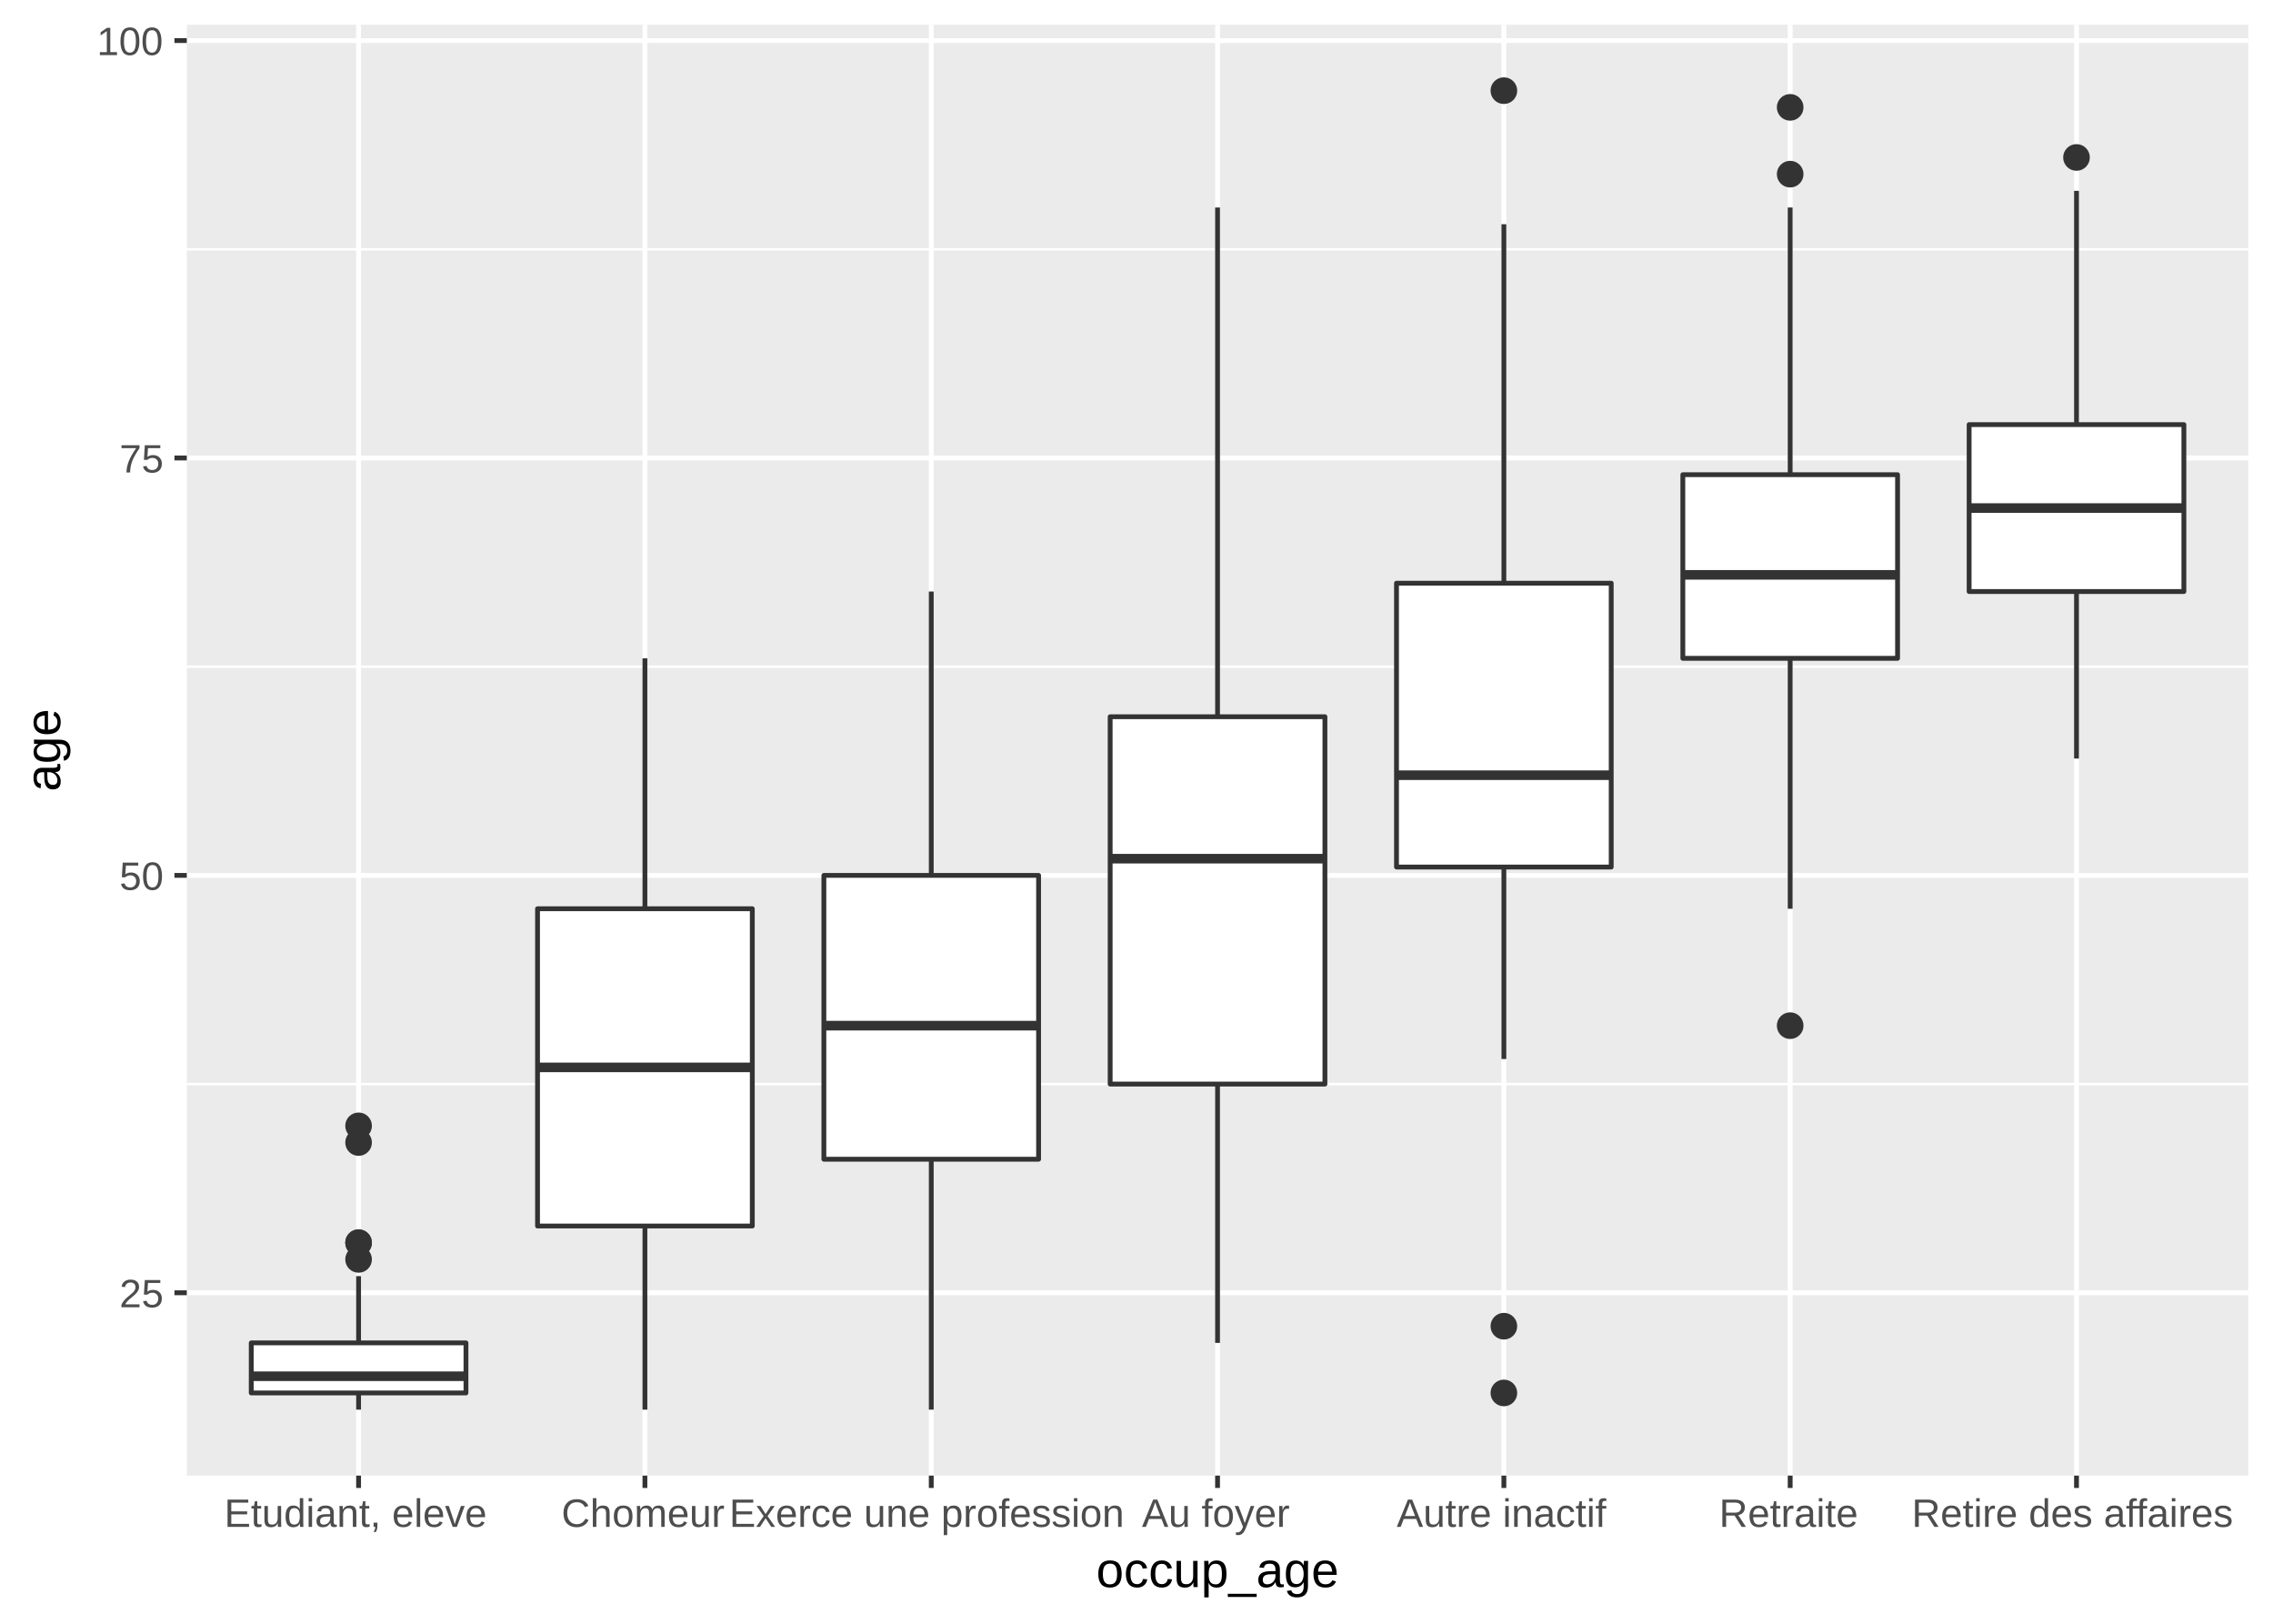
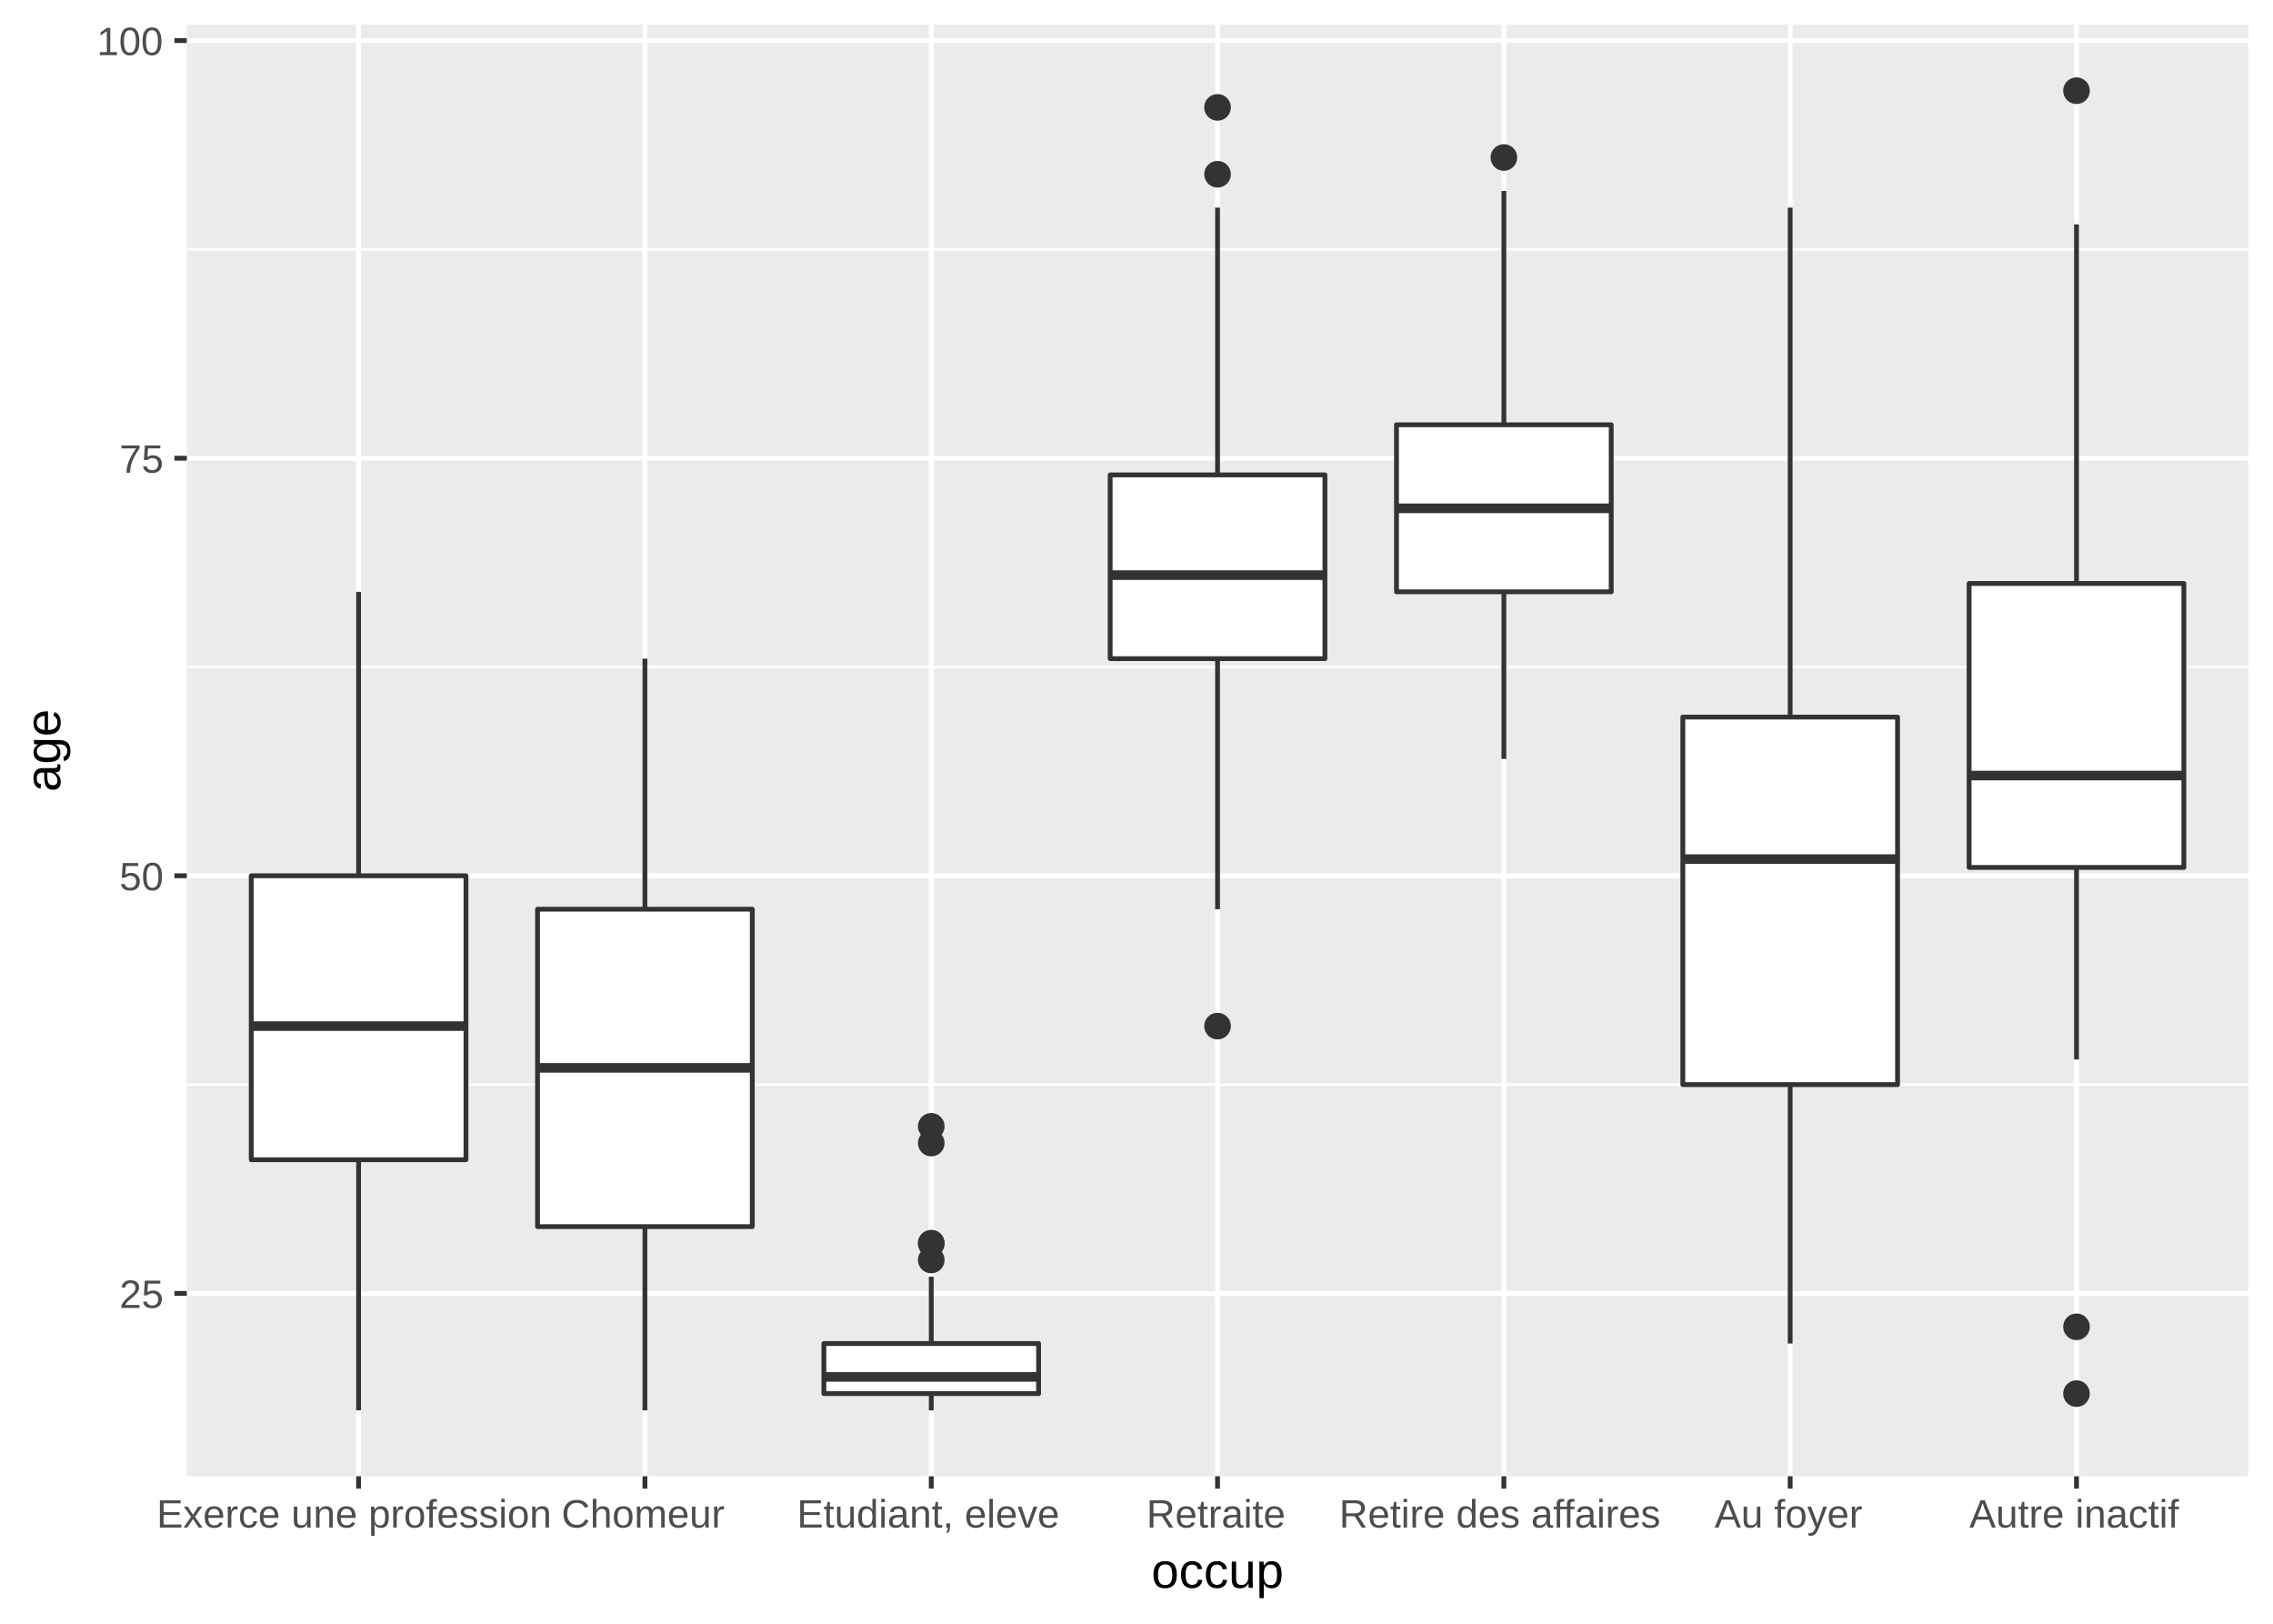
<svg xmlns="http://www.w3.org/2000/svg" viewBox="0 0 504.00 360.00">
  <defs>
    <style type="text/css">
    line, polyline, path, rect, circle {
      fill: none;
      stroke: #000000;
      stroke-linecap: round;
      stroke-linejoin: round;
      stroke-miterlimit: 10.00;
    }
  </style>
  </defs>
  <rect width="100%" height="100%" style="stroke: none; fill: #FFFFFF;" />
  <rect x="0.00" y="0.00" width="504.00" height="360.00" style="stroke-width: 1.07; stroke: #FFFFFF; fill: #FFFFFF;" />
  <defs>
-     <clipPath id="cpNDEuNDIxNXw0OTguNTIxfDMyNy4xNTd8NS40Nzk0NQ==">
-       <rect x="41.42" y="5.48" width="457.10" height="321.68" />
+     <clipPath id="cpNDEuNDIxNXw0OTguNTIxfDMyNy4zMTN8NS40Nzk0NQ==">
+       <rect x="41.42" y="5.48" width="457.10" height="321.83" />
    </clipPath>
  </defs>
-   <rect x="41.42" y="5.48" width="457.10" height="321.68" style="stroke-width: 1.07; stroke: none; fill: #EBEBEB;" clip-path="url(#cpNDEuNDIxNXw0OTguNTIxfDMyNy4xNTd8NS40Nzk0NQ==)" />
-   <polyline points="41.42,240.35 498.52,240.35 " style="stroke-width: 0.53; stroke: #FFFFFF; stroke-linecap: butt;" clip-path="url(#cpNDEuNDIxNXw0OTguNTIxfDMyNy4xNTd8NS40Nzk0NQ==)" />
-   <polyline points="41.42,147.81 498.52,147.81 " style="stroke-width: 0.53; stroke: #FFFFFF; stroke-linecap: butt;" clip-path="url(#cpNDEuNDIxNXw0OTguNTIxfDMyNy4xNTd8NS40Nzk0NQ==)" />
-   <polyline points="41.42,55.27 498.52,55.27 " style="stroke-width: 0.53; stroke: #FFFFFF; stroke-linecap: butt;" clip-path="url(#cpNDEuNDIxNXw0OTguNTIxfDMyNy4xNTd8NS40Nzk0NQ==)" />
-   <polyline points="41.42,286.62 498.52,286.62 " style="stroke-width: 1.07; stroke: #FFFFFF; stroke-linecap: butt;" clip-path="url(#cpNDEuNDIxNXw0OTguNTIxfDMyNy4xNTd8NS40Nzk0NQ==)" />
-   <polyline points="41.42,194.08 498.52,194.08 " style="stroke-width: 1.07; stroke: #FFFFFF; stroke-linecap: butt;" clip-path="url(#cpNDEuNDIxNXw0OTguNTIxfDMyNy4xNTd8NS40Nzk0NQ==)" />
-   <polyline points="41.42,101.54 498.52,101.54 " style="stroke-width: 1.07; stroke: #FFFFFF; stroke-linecap: butt;" clip-path="url(#cpNDEuNDIxNXw0OTguNTIxfDMyNy4xNTd8NS40Nzk0NQ==)" />
-   <polyline points="41.42,9.00 498.52,9.00 " style="stroke-width: 1.07; stroke: #FFFFFF; stroke-linecap: butt;" clip-path="url(#cpNDEuNDIxNXw0OTguNTIxfDMyNy4xNTd8NS40Nzk0NQ==)" />
-   <polyline points="79.51,327.16 79.51,5.48 " style="stroke-width: 1.07; stroke: #FFFFFF; stroke-linecap: butt;" clip-path="url(#cpNDEuNDIxNXw0OTguNTIxfDMyNy4xNTd8NS40Nzk0NQ==)" />
-   <polyline points="143.00,327.16 143.00,5.48 " style="stroke-width: 1.07; stroke: #FFFFFF; stroke-linecap: butt;" clip-path="url(#cpNDEuNDIxNXw0OTguNTIxfDMyNy4xNTd8NS40Nzk0NQ==)" />
-   <polyline points="206.49,327.16 206.49,5.48 " style="stroke-width: 1.07; stroke: #FFFFFF; stroke-linecap: butt;" clip-path="url(#cpNDEuNDIxNXw0OTguNTIxfDMyNy4xNTd8NS40Nzk0NQ==)" />
-   <polyline points="269.97,327.16 269.97,5.48 " style="stroke-width: 1.07; stroke: #FFFFFF; stroke-linecap: butt;" clip-path="url(#cpNDEuNDIxNXw0OTguNTIxfDMyNy4xNTd8NS40Nzk0NQ==)" />
-   <polyline points="333.46,327.16 333.46,5.48 " style="stroke-width: 1.07; stroke: #FFFFFF; stroke-linecap: butt;" clip-path="url(#cpNDEuNDIxNXw0OTguNTIxfDMyNy4xNTd8NS40Nzk0NQ==)" />
-   <polyline points="396.94,327.16 396.94,5.48 " style="stroke-width: 1.07; stroke: #FFFFFF; stroke-linecap: butt;" clip-path="url(#cpNDEuNDIxNXw0OTguNTIxfDMyNy4xNTd8NS40Nzk0NQ==)" />
-   <polyline points="460.43,327.16 460.43,5.48 " style="stroke-width: 1.07; stroke: #FFFFFF; stroke-linecap: butt;" clip-path="url(#cpNDEuNDIxNXw0OTguNTIxfDMyNy4xNTd8NS40Nzk0NQ==)" />
-   <circle cx="79.51" cy="275.52" r="1.95pt" style="stroke-width: 0.71; stroke: #333333; fill: #333333;" clip-path="url(#cpNDEuNDIxNXw0OTguNTIxfDMyNy4xNTd8NS40Nzk0NQ==)" />
-   <circle cx="79.51" cy="249.61" r="1.95pt" style="stroke-width: 0.71; stroke: #333333; fill: #333333;" clip-path="url(#cpNDEuNDIxNXw0OTguNTIxfDMyNy4xNTd8NS40Nzk0NQ==)" />
-   <circle cx="79.51" cy="275.52" r="1.95pt" style="stroke-width: 0.71; stroke: #333333; fill: #333333;" clip-path="url(#cpNDEuNDIxNXw0OTguNTIxfDMyNy4xNTd8NS40Nzk0NQ==)" />
-   <circle cx="79.51" cy="279.22" r="1.95pt" style="stroke-width: 0.71; stroke: #333333; fill: #333333;" clip-path="url(#cpNDEuNDIxNXw0OTguNTIxfDMyNy4xNTd8NS40Nzk0NQ==)" />
-   <circle cx="79.51" cy="253.31" r="1.95pt" style="stroke-width: 0.71; stroke: #333333; fill: #333333;" clip-path="url(#cpNDEuNDIxNXw0OTguNTIxfDMyNy4xNTd8NS40Nzk0NQ==)" />
-   <line x1="79.51" y1="297.73" x2="79.51" y2="282.92" style="stroke-width: 1.07; stroke: #333333; stroke-linecap: butt;" clip-path="url(#cpNDEuNDIxNXw0OTguNTIxfDMyNy4xNTd8NS40Nzk0NQ==)" />
-   <line x1="79.51" y1="308.83" x2="79.51" y2="312.54" style="stroke-width: 1.07; stroke: #333333; stroke-linecap: butt;" clip-path="url(#cpNDEuNDIxNXw0OTguNTIxfDMyNy4xNTd8NS40Nzk0NQ==)" />
-   <polyline points="55.71,297.73 55.71,308.83 103.32,308.83 103.32,297.73 55.71,297.73 " style="stroke-width: 1.07; stroke: #333333; fill: #FFFFFF;" clip-path="url(#cpNDEuNDIxNXw0OTguNTIxfDMyNy4xNTd8NS40Nzk0NQ==)" />
-   <line x1="55.71" y1="305.13" x2="103.32" y2="305.13" style="stroke-width: 2.13; stroke: #333333; stroke-linecap: butt;" clip-path="url(#cpNDEuNDIxNXw0OTguNTIxfDMyNy4xNTd8NS40Nzk0NQ==)" />
-   <line x1="143.00" y1="201.48" x2="143.00" y2="145.96" style="stroke-width: 1.07; stroke: #333333; stroke-linecap: butt;" clip-path="url(#cpNDEuNDIxNXw0OTguNTIxfDMyNy4xNTd8NS40Nzk0NQ==)" />
-   <line x1="143.00" y1="271.82" x2="143.00" y2="312.54" style="stroke-width: 1.07; stroke: #333333; stroke-linecap: butt;" clip-path="url(#cpNDEuNDIxNXw0OTguNTIxfDMyNy4xNTd8NS40Nzk0NQ==)" />
-   <polyline points="119.19,201.48 119.19,271.82 166.81,271.82 166.81,201.48 119.19,201.48 " style="stroke-width: 1.07; stroke: #333333; fill: #FFFFFF;" clip-path="url(#cpNDEuNDIxNXw0OTguNTIxfDMyNy4xNTd8NS40Nzk0NQ==)" />
-   <line x1="119.19" y1="236.65" x2="166.81" y2="236.65" style="stroke-width: 2.13; stroke: #333333; stroke-linecap: butt;" clip-path="url(#cpNDEuNDIxNXw0OTguNTIxfDMyNy4xNTd8NS40Nzk0NQ==)" />
-   <line x1="206.49" y1="194.08" x2="206.49" y2="131.15" style="stroke-width: 1.07; stroke: #333333; stroke-linecap: butt;" clip-path="url(#cpNDEuNDIxNXw0OTguNTIxfDMyNy4xNTd8NS40Nzk0NQ==)" />
-   <line x1="206.49" y1="257.01" x2="206.49" y2="312.54" style="stroke-width: 1.07; stroke: #333333; stroke-linecap: butt;" clip-path="url(#cpNDEuNDIxNXw0OTguNTIxfDMyNy4xNTd8NS40Nzk0NQ==)" />
-   <polyline points="182.68,194.08 182.68,257.01 230.29,257.01 230.29,194.08 182.68,194.08 " style="stroke-width: 1.07; stroke: #333333; fill: #FFFFFF;" clip-path="url(#cpNDEuNDIxNXw0OTguNTIxfDMyNy4xNTd8NS40Nzk0NQ==)" />
-   <line x1="182.68" y1="227.40" x2="230.29" y2="227.40" style="stroke-width: 2.13; stroke: #333333; stroke-linecap: butt;" clip-path="url(#cpNDEuNDIxNXw0OTguNTIxfDMyNy4xNTd8NS40Nzk0NQ==)" />
-   <line x1="269.97" y1="158.91" x2="269.97" y2="46.01" style="stroke-width: 1.07; stroke: #333333; stroke-linecap: butt;" clip-path="url(#cpNDEuNDIxNXw0OTguNTIxfDMyNy4xNTd8NS40Nzk0NQ==)" />
-   <line x1="269.97" y1="240.35" x2="269.97" y2="297.73" style="stroke-width: 1.07; stroke: #333333; stroke-linecap: butt;" clip-path="url(#cpNDEuNDIxNXw0OTguNTIxfDMyNy4xNTd8NS40Nzk0NQ==)" />
-   <polyline points="246.16,158.91 246.16,240.35 293.78,240.35 293.78,158.91 246.16,158.91 " style="stroke-width: 1.07; stroke: #333333; fill: #FFFFFF;" clip-path="url(#cpNDEuNDIxNXw0OTguNTIxfDMyNy4xNTd8NS40Nzk0NQ==)" />
-   <line x1="246.16" y1="190.38" x2="293.78" y2="190.38" style="stroke-width: 2.13; stroke: #333333; stroke-linecap: butt;" clip-path="url(#cpNDEuNDIxNXw0OTguNTIxfDMyNy4xNTd8NS40Nzk0NQ==)" />
-   <circle cx="333.46" cy="308.83" r="1.95pt" style="stroke-width: 0.71; stroke: #333333; fill: #333333;" clip-path="url(#cpNDEuNDIxNXw0OTguNTIxfDMyNy4xNTd8NS40Nzk0NQ==)" />
-   <circle cx="333.46" cy="294.03" r="1.95pt" style="stroke-width: 0.71; stroke: #333333; fill: #333333;" clip-path="url(#cpNDEuNDIxNXw0OTguNTIxfDMyNy4xNTd8NS40Nzk0NQ==)" />
-   <circle cx="333.46" cy="20.10" r="1.95pt" style="stroke-width: 0.71; stroke: #333333; fill: #333333;" clip-path="url(#cpNDEuNDIxNXw0OTguNTIxfDMyNy4xNTd8NS40Nzk0NQ==)" />
-   <line x1="333.46" y1="129.30" x2="333.46" y2="49.71" style="stroke-width: 1.07; stroke: #333333; stroke-linecap: butt;" clip-path="url(#cpNDEuNDIxNXw0OTguNTIxfDMyNy4xNTd8NS40Nzk0NQ==)" />
-   <line x1="333.46" y1="192.23" x2="333.46" y2="234.80" style="stroke-width: 1.07; stroke: #333333; stroke-linecap: butt;" clip-path="url(#cpNDEuNDIxNXw0OTguNTIxfDMyNy4xNTd8NS40Nzk0NQ==)" />
-   <polyline points="309.65,129.30 309.65,192.23 357.26,192.23 357.26,129.30 309.65,129.30 " style="stroke-width: 1.07; stroke: #333333; fill: #FFFFFF;" clip-path="url(#cpNDEuNDIxNXw0OTguNTIxfDMyNy4xNTd8NS40Nzk0NQ==)" />
-   <line x1="309.65" y1="171.87" x2="357.26" y2="171.87" style="stroke-width: 2.13; stroke: #333333; stroke-linecap: butt;" clip-path="url(#cpNDEuNDIxNXw0OTguNTIxfDMyNy4xNTd8NS40Nzk0NQ==)" />
-   <circle cx="396.94" cy="38.61" r="1.95pt" style="stroke-width: 0.71; stroke: #333333; fill: #333333;" clip-path="url(#cpNDEuNDIxNXw0OTguNTIxfDMyNy4xNTd8NS40Nzk0NQ==)" />
-   <circle cx="396.94" cy="23.80" r="1.95pt" style="stroke-width: 0.71; stroke: #333333; fill: #333333;" clip-path="url(#cpNDEuNDIxNXw0OTguNTIxfDMyNy4xNTd8NS40Nzk0NQ==)" />
-   <circle cx="396.94" cy="227.40" r="1.95pt" style="stroke-width: 0.71; stroke: #333333; fill: #333333;" clip-path="url(#cpNDEuNDIxNXw0OTguNTIxfDMyNy4xNTd8NS40Nzk0NQ==)" />
-   <line x1="396.94" y1="105.24" x2="396.94" y2="46.01" style="stroke-width: 1.07; stroke: #333333; stroke-linecap: butt;" clip-path="url(#cpNDEuNDIxNXw0OTguNTIxfDMyNy4xNTd8NS40Nzk0NQ==)" />
-   <line x1="396.94" y1="145.96" x2="396.94" y2="201.48" style="stroke-width: 1.07; stroke: #333333; stroke-linecap: butt;" clip-path="url(#cpNDEuNDIxNXw0OTguNTIxfDMyNy4xNTd8NS40Nzk0NQ==)" />
-   <polyline points="373.14,105.24 373.14,145.96 420.75,145.96 420.75,105.24 373.14,105.24 " style="stroke-width: 1.07; stroke: #333333; fill: #FFFFFF;" clip-path="url(#cpNDEuNDIxNXw0OTguNTIxfDMyNy4xNTd8NS40Nzk0NQ==)" />
-   <line x1="373.14" y1="127.45" x2="420.75" y2="127.45" style="stroke-width: 2.13; stroke: #333333; stroke-linecap: butt;" clip-path="url(#cpNDEuNDIxNXw0OTguNTIxfDMyNy4xNTd8NS40Nzk0NQ==)" />
-   <circle cx="460.43" cy="34.91" r="1.95pt" style="stroke-width: 0.71; stroke: #333333; fill: #333333;" clip-path="url(#cpNDEuNDIxNXw0OTguNTIxfDMyNy4xNTd8NS40Nzk0NQ==)" />
-   <line x1="460.43" y1="94.14" x2="460.43" y2="42.31" style="stroke-width: 1.07; stroke: #333333; stroke-linecap: butt;" clip-path="url(#cpNDEuNDIxNXw0OTguNTIxfDMyNy4xNTd8NS40Nzk0NQ==)" />
-   <line x1="460.43" y1="131.15" x2="460.43" y2="168.17" style="stroke-width: 1.07; stroke: #333333; stroke-linecap: butt;" clip-path="url(#cpNDEuNDIxNXw0OTguNTIxfDMyNy4xNTd8NS40Nzk0NQ==)" />
-   <polyline points="436.62,94.14 436.62,131.15 484.24,131.15 484.24,94.14 436.62,94.14 " style="stroke-width: 1.07; stroke: #333333; fill: #FFFFFF;" clip-path="url(#cpNDEuNDIxNXw0OTguNTIxfDMyNy4xNTd8NS40Nzk0NQ==)" />
-   <line x1="436.62" y1="112.64" x2="484.24" y2="112.64" style="stroke-width: 2.13; stroke: #333333; stroke-linecap: butt;" clip-path="url(#cpNDEuNDIxNXw0OTguNTIxfDMyNy4xNTd8NS40Nzk0NQ==)" />
+   <rect x="41.42" y="5.48" width="457.10" height="321.83" style="stroke-width: 1.07; stroke: none; fill: #EBEBEB;" clip-path="url(#cpNDEuNDIxNXw0OTguNTIxfDMyNy4zMTN8NS40Nzk0NQ==)" />
+   <polyline points="41.42,240.47 498.52,240.47 " style="stroke-width: 0.53; stroke: #FFFFFF; stroke-linecap: butt;" clip-path="url(#cpNDEuNDIxNXw0OTguNTIxfDMyNy4zMTN8NS40Nzk0NQ==)" />
+   <polyline points="41.42,147.88 498.52,147.88 " style="stroke-width: 0.53; stroke: #FFFFFF; stroke-linecap: butt;" clip-path="url(#cpNDEuNDIxNXw0OTguNTIxfDMyNy4zMTN8NS40Nzk0NQ==)" />
+   <polyline points="41.42,55.29 498.52,55.29 " style="stroke-width: 0.53; stroke: #FFFFFF; stroke-linecap: butt;" clip-path="url(#cpNDEuNDIxNXw0OTguNTIxfDMyNy4zMTN8NS40Nzk0NQ==)" />
+   <polyline points="41.42,286.76 498.52,286.76 " style="stroke-width: 1.07; stroke: #FFFFFF; stroke-linecap: butt;" clip-path="url(#cpNDEuNDIxNXw0OTguNTIxfDMyNy4zMTN8NS40Nzk0NQ==)" />
+   <polyline points="41.42,194.17 498.52,194.17 " style="stroke-width: 1.07; stroke: #FFFFFF; stroke-linecap: butt;" clip-path="url(#cpNDEuNDIxNXw0OTguNTIxfDMyNy4zMTN8NS40Nzk0NQ==)" />
+   <polyline points="41.42,101.59 498.52,101.59 " style="stroke-width: 1.07; stroke: #FFFFFF; stroke-linecap: butt;" clip-path="url(#cpNDEuNDIxNXw0OTguNTIxfDMyNy4zMTN8NS40Nzk0NQ==)" />
+   <polyline points="41.42,9.00 498.52,9.00 " style="stroke-width: 1.07; stroke: #FFFFFF; stroke-linecap: butt;" clip-path="url(#cpNDEuNDIxNXw0OTguNTIxfDMyNy4zMTN8NS40Nzk0NQ==)" />
+   <polyline points="79.51,327.31 79.51,5.48 " style="stroke-width: 1.07; stroke: #FFFFFF; stroke-linecap: butt;" clip-path="url(#cpNDEuNDIxNXw0OTguNTIxfDMyNy4zMTN8NS40Nzk0NQ==)" />
+   <polyline points="143.00,327.31 143.00,5.48 " style="stroke-width: 1.07; stroke: #FFFFFF; stroke-linecap: butt;" clip-path="url(#cpNDEuNDIxNXw0OTguNTIxfDMyNy4zMTN8NS40Nzk0NQ==)" />
+   <polyline points="206.49,327.31 206.49,5.48 " style="stroke-width: 1.07; stroke: #FFFFFF; stroke-linecap: butt;" clip-path="url(#cpNDEuNDIxNXw0OTguNTIxfDMyNy4zMTN8NS40Nzk0NQ==)" />
+   <polyline points="269.97,327.31 269.97,5.48 " style="stroke-width: 1.07; stroke: #FFFFFF; stroke-linecap: butt;" clip-path="url(#cpNDEuNDIxNXw0OTguNTIxfDMyNy4zMTN8NS40Nzk0NQ==)" />
+   <polyline points="333.46,327.31 333.46,5.48 " style="stroke-width: 1.07; stroke: #FFFFFF; stroke-linecap: butt;" clip-path="url(#cpNDEuNDIxNXw0OTguNTIxfDMyNy4zMTN8NS40Nzk0NQ==)" />
+   <polyline points="396.94,327.31 396.94,5.48 " style="stroke-width: 1.07; stroke: #FFFFFF; stroke-linecap: butt;" clip-path="url(#cpNDEuNDIxNXw0OTguNTIxfDMyNy4zMTN8NS40Nzk0NQ==)" />
+   <polyline points="460.43,327.31 460.43,5.48 " style="stroke-width: 1.07; stroke: #FFFFFF; stroke-linecap: butt;" clip-path="url(#cpNDEuNDIxNXw0OTguNTIxfDMyNy4zMTN8NS40Nzk0NQ==)" />
+   <line x1="79.51" y1="194.17" x2="79.51" y2="131.21" style="stroke-width: 1.07; stroke: #333333; stroke-linecap: butt;" clip-path="url(#cpNDEuNDIxNXw0OTguNTIxfDMyNy4zMTN8NS40Nzk0NQ==)" />
+   <line x1="79.51" y1="257.13" x2="79.51" y2="312.68" style="stroke-width: 1.07; stroke: #333333; stroke-linecap: butt;" clip-path="url(#cpNDEuNDIxNXw0OTguNTIxfDMyNy4zMTN8NS40Nzk0NQ==)" />
+   <polyline points="55.71,194.17 55.71,257.13 103.32,257.13 103.32,194.17 55.71,194.17 " style="stroke-width: 1.07; stroke: #333333; fill: #FFFFFF;" clip-path="url(#cpNDEuNDIxNXw0OTguNTIxfDMyNy4zMTN8NS40Nzk0NQ==)" />
+   <line x1="55.71" y1="227.50" x2="103.32" y2="227.50" style="stroke-width: 2.13; stroke: #333333; stroke-linecap: butt;" clip-path="url(#cpNDEuNDIxNXw0OTguNTIxfDMyNy4zMTN8NS40Nzk0NQ==)" />
+   <line x1="143.00" y1="201.58" x2="143.00" y2="146.03" style="stroke-width: 1.07; stroke: #333333; stroke-linecap: butt;" clip-path="url(#cpNDEuNDIxNXw0OTguNTIxfDMyNy4zMTN8NS40Nzk0NQ==)" />
+   <line x1="143.00" y1="271.95" x2="143.00" y2="312.68" style="stroke-width: 1.07; stroke: #333333; stroke-linecap: butt;" clip-path="url(#cpNDEuNDIxNXw0OTguNTIxfDMyNy4zMTN8NS40Nzk0NQ==)" />
+   <polyline points="119.19,201.58 119.19,271.95 166.81,271.95 166.81,201.58 119.19,201.58 " style="stroke-width: 1.07; stroke: #333333; fill: #FFFFFF;" clip-path="url(#cpNDEuNDIxNXw0OTguNTIxfDMyNy4zMTN8NS40Nzk0NQ==)" />
+   <line x1="119.19" y1="236.76" x2="166.81" y2="236.76" style="stroke-width: 2.13; stroke: #333333; stroke-linecap: butt;" clip-path="url(#cpNDEuNDIxNXw0OTguNTIxfDMyNy4zMTN8NS40Nzk0NQ==)" />
+   <circle cx="206.49" cy="275.65" r="1.95pt" style="stroke-width: 0.71; stroke: #333333; fill: #333333;" clip-path="url(#cpNDEuNDIxNXw0OTguNTIxfDMyNy4zMTN8NS40Nzk0NQ==)" />
+   <circle cx="206.49" cy="249.72" r="1.95pt" style="stroke-width: 0.71; stroke: #333333; fill: #333333;" clip-path="url(#cpNDEuNDIxNXw0OTguNTIxfDMyNy4zMTN8NS40Nzk0NQ==)" />
+   <circle cx="206.49" cy="275.65" r="1.95pt" style="stroke-width: 0.71; stroke: #333333; fill: #333333;" clip-path="url(#cpNDEuNDIxNXw0OTguNTIxfDMyNy4zMTN8NS40Nzk0NQ==)" />
+   <circle cx="206.49" cy="279.35" r="1.95pt" style="stroke-width: 0.71; stroke: #333333; fill: #333333;" clip-path="url(#cpNDEuNDIxNXw0OTguNTIxfDMyNy4zMTN8NS40Nzk0NQ==)" />
+   <circle cx="206.49" cy="253.43" r="1.95pt" style="stroke-width: 0.71; stroke: #333333; fill: #333333;" clip-path="url(#cpNDEuNDIxNXw0OTguNTIxfDMyNy4zMTN8NS40Nzk0NQ==)" />
+   <line x1="206.49" y1="297.87" x2="206.49" y2="283.06" style="stroke-width: 1.07; stroke: #333333; stroke-linecap: butt;" clip-path="url(#cpNDEuNDIxNXw0OTguNTIxfDMyNy4zMTN8NS40Nzk0NQ==)" />
+   <line x1="206.49" y1="308.98" x2="206.49" y2="312.68" style="stroke-width: 1.07; stroke: #333333; stroke-linecap: butt;" clip-path="url(#cpNDEuNDIxNXw0OTguNTIxfDMyNy4zMTN8NS40Nzk0NQ==)" />
+   <polyline points="182.68,297.87 182.68,308.98 230.29,308.98 230.29,297.87 182.68,297.87 " style="stroke-width: 1.07; stroke: #333333; fill: #FFFFFF;" clip-path="url(#cpNDEuNDIxNXw0OTguNTIxfDMyNy4zMTN8NS40Nzk0NQ==)" />
+   <line x1="182.68" y1="305.28" x2="230.29" y2="305.28" style="stroke-width: 2.13; stroke: #333333; stroke-linecap: butt;" clip-path="url(#cpNDEuNDIxNXw0OTguNTIxfDMyNy4zMTN8NS40Nzk0NQ==)" />
+   <circle cx="269.97" cy="38.63" r="1.95pt" style="stroke-width: 0.71; stroke: #333333; fill: #333333;" clip-path="url(#cpNDEuNDIxNXw0OTguNTIxfDMyNy4zMTN8NS40Nzk0NQ==)" />
+   <circle cx="269.97" cy="23.81" r="1.95pt" style="stroke-width: 0.71; stroke: #333333; fill: #333333;" clip-path="url(#cpNDEuNDIxNXw0OTguNTIxfDMyNy4zMTN8NS40Nzk0NQ==)" />
+   <circle cx="269.97" cy="227.50" r="1.95pt" style="stroke-width: 0.71; stroke: #333333; fill: #333333;" clip-path="url(#cpNDEuNDIxNXw0OTguNTIxfDMyNy4zMTN8NS40Nzk0NQ==)" />
+   <line x1="269.97" y1="105.29" x2="269.97" y2="46.03" style="stroke-width: 1.07; stroke: #333333; stroke-linecap: butt;" clip-path="url(#cpNDEuNDIxNXw0OTguNTIxfDMyNy4zMTN8NS40Nzk0NQ==)" />
+   <line x1="269.97" y1="146.03" x2="269.97" y2="201.58" style="stroke-width: 1.07; stroke: #333333; stroke-linecap: butt;" clip-path="url(#cpNDEuNDIxNXw0OTguNTIxfDMyNy4zMTN8NS40Nzk0NQ==)" />
+   <polyline points="246.16,105.29 246.16,146.03 293.78,146.03 293.78,105.29 246.16,105.29 " style="stroke-width: 1.07; stroke: #333333; fill: #FFFFFF;" clip-path="url(#cpNDEuNDIxNXw0OTguNTIxfDMyNy4zMTN8NS40Nzk0NQ==)" />
+   <line x1="246.16" y1="127.51" x2="293.78" y2="127.51" style="stroke-width: 2.13; stroke: #333333; stroke-linecap: butt;" clip-path="url(#cpNDEuNDIxNXw0OTguNTIxfDMyNy4zMTN8NS40Nzk0NQ==)" />
+   <circle cx="333.46" cy="34.92" r="1.95pt" style="stroke-width: 0.71; stroke: #333333; fill: #333333;" clip-path="url(#cpNDEuNDIxNXw0OTguNTIxfDMyNy4zMTN8NS40Nzk0NQ==)" />
+   <line x1="333.46" y1="94.18" x2="333.46" y2="42.33" style="stroke-width: 1.07; stroke: #333333; stroke-linecap: butt;" clip-path="url(#cpNDEuNDIxNXw0OTguNTIxfDMyNy4zMTN8NS40Nzk0NQ==)" />
+   <line x1="333.46" y1="131.21" x2="333.46" y2="168.25" style="stroke-width: 1.07; stroke: #333333; stroke-linecap: butt;" clip-path="url(#cpNDEuNDIxNXw0OTguNTIxfDMyNy4zMTN8NS40Nzk0NQ==)" />
+   <polyline points="309.65,94.18 309.65,131.21 357.26,131.21 357.26,94.18 309.65,94.18 " style="stroke-width: 1.07; stroke: #333333; fill: #FFFFFF;" clip-path="url(#cpNDEuNDIxNXw0OTguNTIxfDMyNy4zMTN8NS40Nzk0NQ==)" />
+   <line x1="309.65" y1="112.70" x2="357.26" y2="112.70" style="stroke-width: 2.13; stroke: #333333; stroke-linecap: butt;" clip-path="url(#cpNDEuNDIxNXw0OTguNTIxfDMyNy4zMTN8NS40Nzk0NQ==)" />
+   <line x1="396.94" y1="158.99" x2="396.94" y2="46.03" style="stroke-width: 1.07; stroke: #333333; stroke-linecap: butt;" clip-path="url(#cpNDEuNDIxNXw0OTguNTIxfDMyNy4zMTN8NS40Nzk0NQ==)" />
+   <line x1="396.94" y1="240.47" x2="396.94" y2="297.87" style="stroke-width: 1.07; stroke: #333333; stroke-linecap: butt;" clip-path="url(#cpNDEuNDIxNXw0OTguNTIxfDMyNy4zMTN8NS40Nzk0NQ==)" />
+   <polyline points="373.14,158.99 373.14,240.47 420.75,240.47 420.75,158.99 373.14,158.99 " style="stroke-width: 1.07; stroke: #333333; fill: #FFFFFF;" clip-path="url(#cpNDEuNDIxNXw0OTguNTIxfDMyNy4zMTN8NS40Nzk0NQ==)" />
+   <line x1="373.14" y1="190.47" x2="420.75" y2="190.47" style="stroke-width: 2.13; stroke: #333333; stroke-linecap: butt;" clip-path="url(#cpNDEuNDIxNXw0OTguNTIxfDMyNy4zMTN8NS40Nzk0NQ==)" />
+   <circle cx="460.43" cy="308.98" r="1.95pt" style="stroke-width: 0.71; stroke: #333333; fill: #333333;" clip-path="url(#cpNDEuNDIxNXw0OTguNTIxfDMyNy4zMTN8NS40Nzk0NQ==)" />
+   <circle cx="460.43" cy="294.17" r="1.95pt" style="stroke-width: 0.71; stroke: #333333; fill: #333333;" clip-path="url(#cpNDEuNDIxNXw0OTguNTIxfDMyNy4zMTN8NS40Nzk0NQ==)" />
+   <circle cx="460.43" cy="20.11" r="1.95pt" style="stroke-width: 0.71; stroke: #333333; fill: #333333;" clip-path="url(#cpNDEuNDIxNXw0OTguNTIxfDMyNy4zMTN8NS40Nzk0NQ==)" />
+   <line x1="460.43" y1="129.36" x2="460.43" y2="49.74" style="stroke-width: 1.07; stroke: #333333; stroke-linecap: butt;" clip-path="url(#cpNDEuNDIxNXw0OTguNTIxfDMyNy4zMTN8NS40Nzk0NQ==)" />
+   <line x1="460.43" y1="192.32" x2="460.43" y2="234.91" style="stroke-width: 1.07; stroke: #333333; stroke-linecap: butt;" clip-path="url(#cpNDEuNDIxNXw0OTguNTIxfDMyNy4zMTN8NS40Nzk0NQ==)" />
+   <polyline points="436.62,129.36 436.62,192.32 484.24,192.32 484.24,129.36 436.62,129.36 " style="stroke-width: 1.07; stroke: #333333; fill: #FFFFFF;" clip-path="url(#cpNDEuNDIxNXw0OTguNTIxfDMyNy4zMTN8NS40Nzk0NQ==)" />
+   <line x1="436.62" y1="171.95" x2="484.24" y2="171.95" style="stroke-width: 2.13; stroke: #333333; stroke-linecap: butt;" clip-path="url(#cpNDEuNDIxNXw0OTguNTIxfDMyNy4zMTN8NS40Nzk0NQ==)" />
  <defs>
    <clipPath id="cpMHw1MDR8MzYwfDA=">
      <rect x="0.00" y="0.00" width="504.00" height="360.00" />
    </clipPath>
  </defs>
  <g clip-path="url(#cpMHw1MDR8MzYwfDA=)">
-     <text x="26.48" y="289.84" style="font-size: 8.80px; fill: #4D4D4D; font-family: Arial;" textLength="10.01px" lengthAdjust="spacingAndGlyphs">25</text>
+     <text x="26.48" y="289.98" style="font-size: 8.80px; fill: #4D4D4D; font-family: Arial;" textLength="10.01px" lengthAdjust="spacingAndGlyphs">25</text>
  </g>
  <g clip-path="url(#cpMHw1MDR8MzYwfDA=)">
-     <text x="26.48" y="197.30" style="font-size: 8.80px; fill: #4D4D4D; font-family: Arial;" textLength="10.01px" lengthAdjust="spacingAndGlyphs">50</text>
+     <text x="26.48" y="197.39" style="font-size: 8.80px; fill: #4D4D4D; font-family: Arial;" textLength="10.01px" lengthAdjust="spacingAndGlyphs">50</text>
  </g>
  <g clip-path="url(#cpMHw1MDR8MzYwfDA=)">
-     <text x="26.48" y="104.76" style="font-size: 8.80px; fill: #4D4D4D; font-family: Arial;" textLength="10.01px" lengthAdjust="spacingAndGlyphs">75</text>
+     <text x="26.48" y="104.80" style="font-size: 8.80px; fill: #4D4D4D; font-family: Arial;" textLength="10.01px" lengthAdjust="spacingAndGlyphs">75</text>
  </g>
  <g clip-path="url(#cpMHw1MDR8MzYwfDA=)">
-     <text x="21.47" y="12.21" style="font-size: 8.80px; fill: #4D4D4D; font-family: Arial;" textLength="15.02px" lengthAdjust="spacingAndGlyphs">100</text>
+     <text x="21.47" y="12.22" style="font-size: 8.80px; fill: #4D4D4D; font-family: Arial;" textLength="15.02px" lengthAdjust="spacingAndGlyphs">100</text>
  </g>
-   <polyline points="38.68,286.62 41.42,286.62 " style="stroke-width: 1.07; stroke: #333333; stroke-linecap: butt;" clip-path="url(#cpMHw1MDR8MzYwfDA=)" />
-   <polyline points="38.68,194.08 41.42,194.08 " style="stroke-width: 1.07; stroke: #333333; stroke-linecap: butt;" clip-path="url(#cpMHw1MDR8MzYwfDA=)" />
-   <polyline points="38.68,101.54 41.42,101.54 " style="stroke-width: 1.07; stroke: #333333; stroke-linecap: butt;" clip-path="url(#cpMHw1MDR8MzYwfDA=)" />
+   <polyline points="38.68,286.76 41.42,286.76 " style="stroke-width: 1.07; stroke: #333333; stroke-linecap: butt;" clip-path="url(#cpMHw1MDR8MzYwfDA=)" />
+   <polyline points="38.68,194.17 41.42,194.17 " style="stroke-width: 1.07; stroke: #333333; stroke-linecap: butt;" clip-path="url(#cpMHw1MDR8MzYwfDA=)" />
+   <polyline points="38.68,101.59 41.42,101.59 " style="stroke-width: 1.07; stroke: #333333; stroke-linecap: butt;" clip-path="url(#cpMHw1MDR8MzYwfDA=)" />
  <polyline points="38.68,9.00 41.42,9.00 " style="stroke-width: 1.07; stroke: #333333; stroke-linecap: butt;" clip-path="url(#cpMHw1MDR8MzYwfDA=)" />
-   <polyline points="79.51,329.90 79.51,327.16 " style="stroke-width: 1.07; stroke: #333333; stroke-linecap: butt;" clip-path="url(#cpMHw1MDR8MzYwfDA=)" />
-   <polyline points="143.00,329.90 143.00,327.16 " style="stroke-width: 1.07; stroke: #333333; stroke-linecap: butt;" clip-path="url(#cpMHw1MDR8MzYwfDA=)" />
-   <polyline points="206.49,329.90 206.49,327.16 " style="stroke-width: 1.07; stroke: #333333; stroke-linecap: butt;" clip-path="url(#cpMHw1MDR8MzYwfDA=)" />
-   <polyline points="269.97,329.90 269.97,327.16 " style="stroke-width: 1.07; stroke: #333333; stroke-linecap: butt;" clip-path="url(#cpMHw1MDR8MzYwfDA=)" />
-   <polyline points="333.46,329.90 333.46,327.16 " style="stroke-width: 1.07; stroke: #333333; stroke-linecap: butt;" clip-path="url(#cpMHw1MDR8MzYwfDA=)" />
-   <polyline points="396.94,329.90 396.94,327.16 " style="stroke-width: 1.07; stroke: #333333; stroke-linecap: butt;" clip-path="url(#cpMHw1MDR8MzYwfDA=)" />
-   <polyline points="460.43,329.90 460.43,327.16 " style="stroke-width: 1.07; stroke: #333333; stroke-linecap: butt;" clip-path="url(#cpMHw1MDR8MzYwfDA=)" />
+   <polyline points="79.51,330.05 79.51,327.31 " style="stroke-width: 1.07; stroke: #333333; stroke-linecap: butt;" clip-path="url(#cpMHw1MDR8MzYwfDA=)" />
+   <polyline points="143.00,330.05 143.00,327.31 " style="stroke-width: 1.07; stroke: #333333; stroke-linecap: butt;" clip-path="url(#cpMHw1MDR8MzYwfDA=)" />
+   <polyline points="206.49,330.05 206.49,327.31 " style="stroke-width: 1.07; stroke: #333333; stroke-linecap: butt;" clip-path="url(#cpMHw1MDR8MzYwfDA=)" />
+   <polyline points="269.97,330.05 269.97,327.31 " style="stroke-width: 1.07; stroke: #333333; stroke-linecap: butt;" clip-path="url(#cpMHw1MDR8MzYwfDA=)" />
+   <polyline points="333.46,330.05 333.46,327.31 " style="stroke-width: 1.07; stroke: #333333; stroke-linecap: butt;" clip-path="url(#cpMHw1MDR8MzYwfDA=)" />
+   <polyline points="396.94,330.05 396.94,327.31 " style="stroke-width: 1.07; stroke: #333333; stroke-linecap: butt;" clip-path="url(#cpMHw1MDR8MzYwfDA=)" />
+   <polyline points="460.43,330.05 460.43,327.31 " style="stroke-width: 1.07; stroke: #333333; stroke-linecap: butt;" clip-path="url(#cpMHw1MDR8MzYwfDA=)" />
  <g clip-path="url(#cpMHw1MDR8MzYwfDA=)">
-     <text x="49.74" y="338.53" style="font-size: 8.80px; fill: #4D4D4D; font-family: Arial;" textLength="59.54px" lengthAdjust="spacingAndGlyphs">Etudiant, eleve</text>
+     <text x="34.74" y="338.68" style="font-size: 8.80px; fill: #4D4D4D; font-family: Arial;" textLength="89.55px" lengthAdjust="spacingAndGlyphs">Exerce une profession</text>
  </g>
  <g clip-path="url(#cpMHw1MDR8MzYwfDA=)">
-     <text x="124.49" y="338.53" style="font-size: 8.80px; fill: #4D4D4D; font-family: Arial;" textLength="37.02px" lengthAdjust="spacingAndGlyphs">Chomeur</text>
+     <text x="124.49" y="338.68" style="font-size: 8.80px; fill: #4D4D4D; font-family: Arial;" textLength="37.02px" lengthAdjust="spacingAndGlyphs">Chomeur</text>
  </g>
  <g clip-path="url(#cpMHw1MDR8MzYwfDA=)">
-     <text x="161.71" y="338.53" style="font-size: 8.80px; fill: #4D4D4D; font-family: Arial;" textLength="89.55px" lengthAdjust="spacingAndGlyphs">Exerce une profession</text>
+     <text x="176.71" y="338.68" style="font-size: 8.80px; fill: #4D4D4D; font-family: Arial;" textLength="59.54px" lengthAdjust="spacingAndGlyphs">Etudiant, eleve</text>
  </g>
  <g clip-path="url(#cpMHw1MDR8MzYwfDA=)">
-     <text x="253.21" y="338.53" style="font-size: 8.80px; fill: #4D4D4D; font-family: Arial;" textLength="33.52px" lengthAdjust="spacingAndGlyphs">Au foyer</text>
+     <text x="254.21" y="338.68" style="font-size: 8.80px; fill: #4D4D4D; font-family: Arial;" textLength="31.51px" lengthAdjust="spacingAndGlyphs">Retraite</text>
  </g>
  <g clip-path="url(#cpMHw1MDR8MzYwfDA=)">
-     <text x="309.70" y="338.53" style="font-size: 8.80px; fill: #4D4D4D; font-family: Arial;" textLength="47.52px" lengthAdjust="spacingAndGlyphs">Autre inactif</text>
+     <text x="296.94" y="338.68" style="font-size: 8.80px; fill: #4D4D4D; font-family: Arial;" textLength="73.03px" lengthAdjust="spacingAndGlyphs">Retire des affaires</text>
  </g>
  <g clip-path="url(#cpMHw1MDR8MzYwfDA=)">
-     <text x="381.19" y="338.53" style="font-size: 8.80px; fill: #4D4D4D; font-family: Arial;" textLength="31.51px" lengthAdjust="spacingAndGlyphs">Retraite</text>
+     <text x="380.18" y="338.68" style="font-size: 8.80px; fill: #4D4D4D; font-family: Arial;" textLength="33.52px" lengthAdjust="spacingAndGlyphs">Au foyer</text>
  </g>
  <g clip-path="url(#cpMHw1MDR8MzYwfDA=)">
-     <text x="423.91" y="338.53" style="font-size: 8.80px; fill: #4D4D4D; font-family: Arial;" textLength="73.03px" lengthAdjust="spacingAndGlyphs">Retire des affaires</text>
+     <text x="436.67" y="338.68" style="font-size: 8.80px; fill: #4D4D4D; font-family: Arial;" textLength="47.52px" lengthAdjust="spacingAndGlyphs">Autre inactif</text>
  </g>
  <g clip-path="url(#cpMHw1MDR8MzYwfDA=)">
-     <text x="243.06" y="351.88" style="font-size: 11.00px; font-family: Arial;" textLength="53.82px" lengthAdjust="spacingAndGlyphs">occup_age</text>
+     <text x="255.29" y="352.04" style="font-size: 11.00px; font-family: Arial;" textLength="29.35px" lengthAdjust="spacingAndGlyphs">occup</text>
  </g>
  <g clip-path="url(#cpMHw1MDR8MzYwfDA=)">
-     <text transform="translate(13.35,175.49) rotate(-90)" style="font-size: 11.00px; font-family: Arial;" textLength="18.35px" lengthAdjust="spacingAndGlyphs">age</text>
+     <text transform="translate(13.35,175.57) rotate(-90)" style="font-size: 11.00px; font-family: Arial;" textLength="18.35px" lengthAdjust="spacingAndGlyphs">age</text>
  </g>
</svg>
